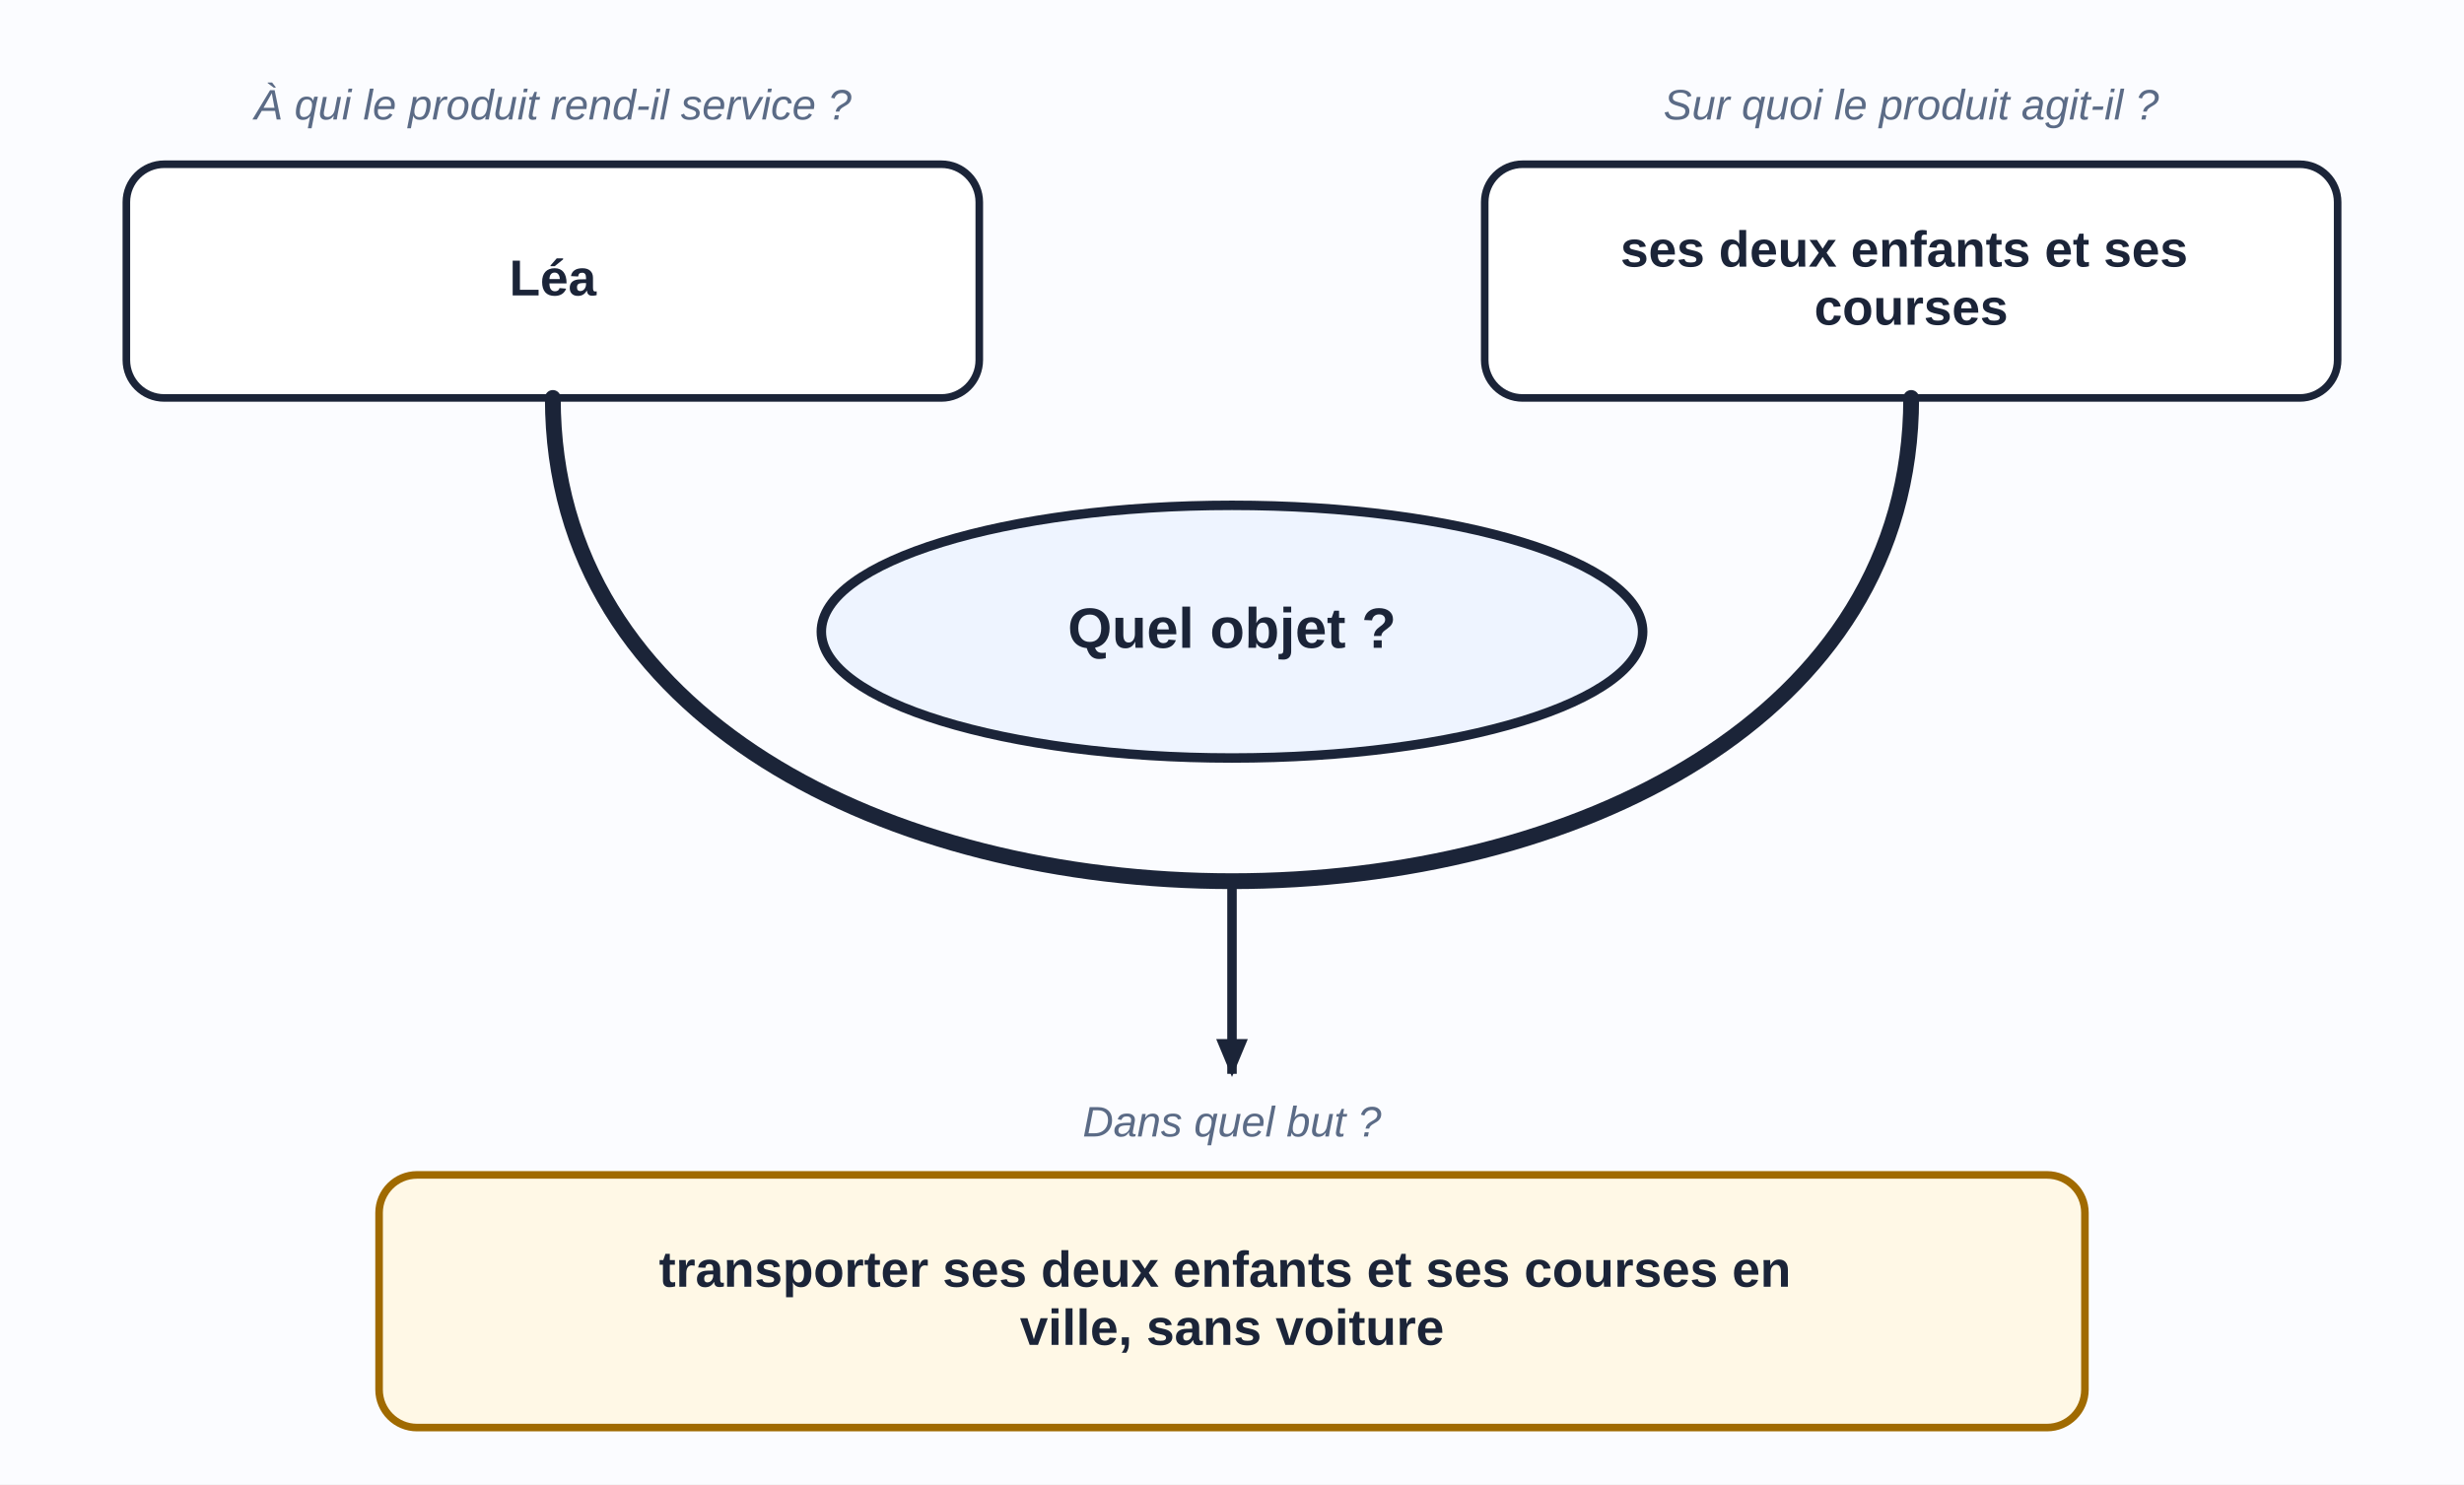
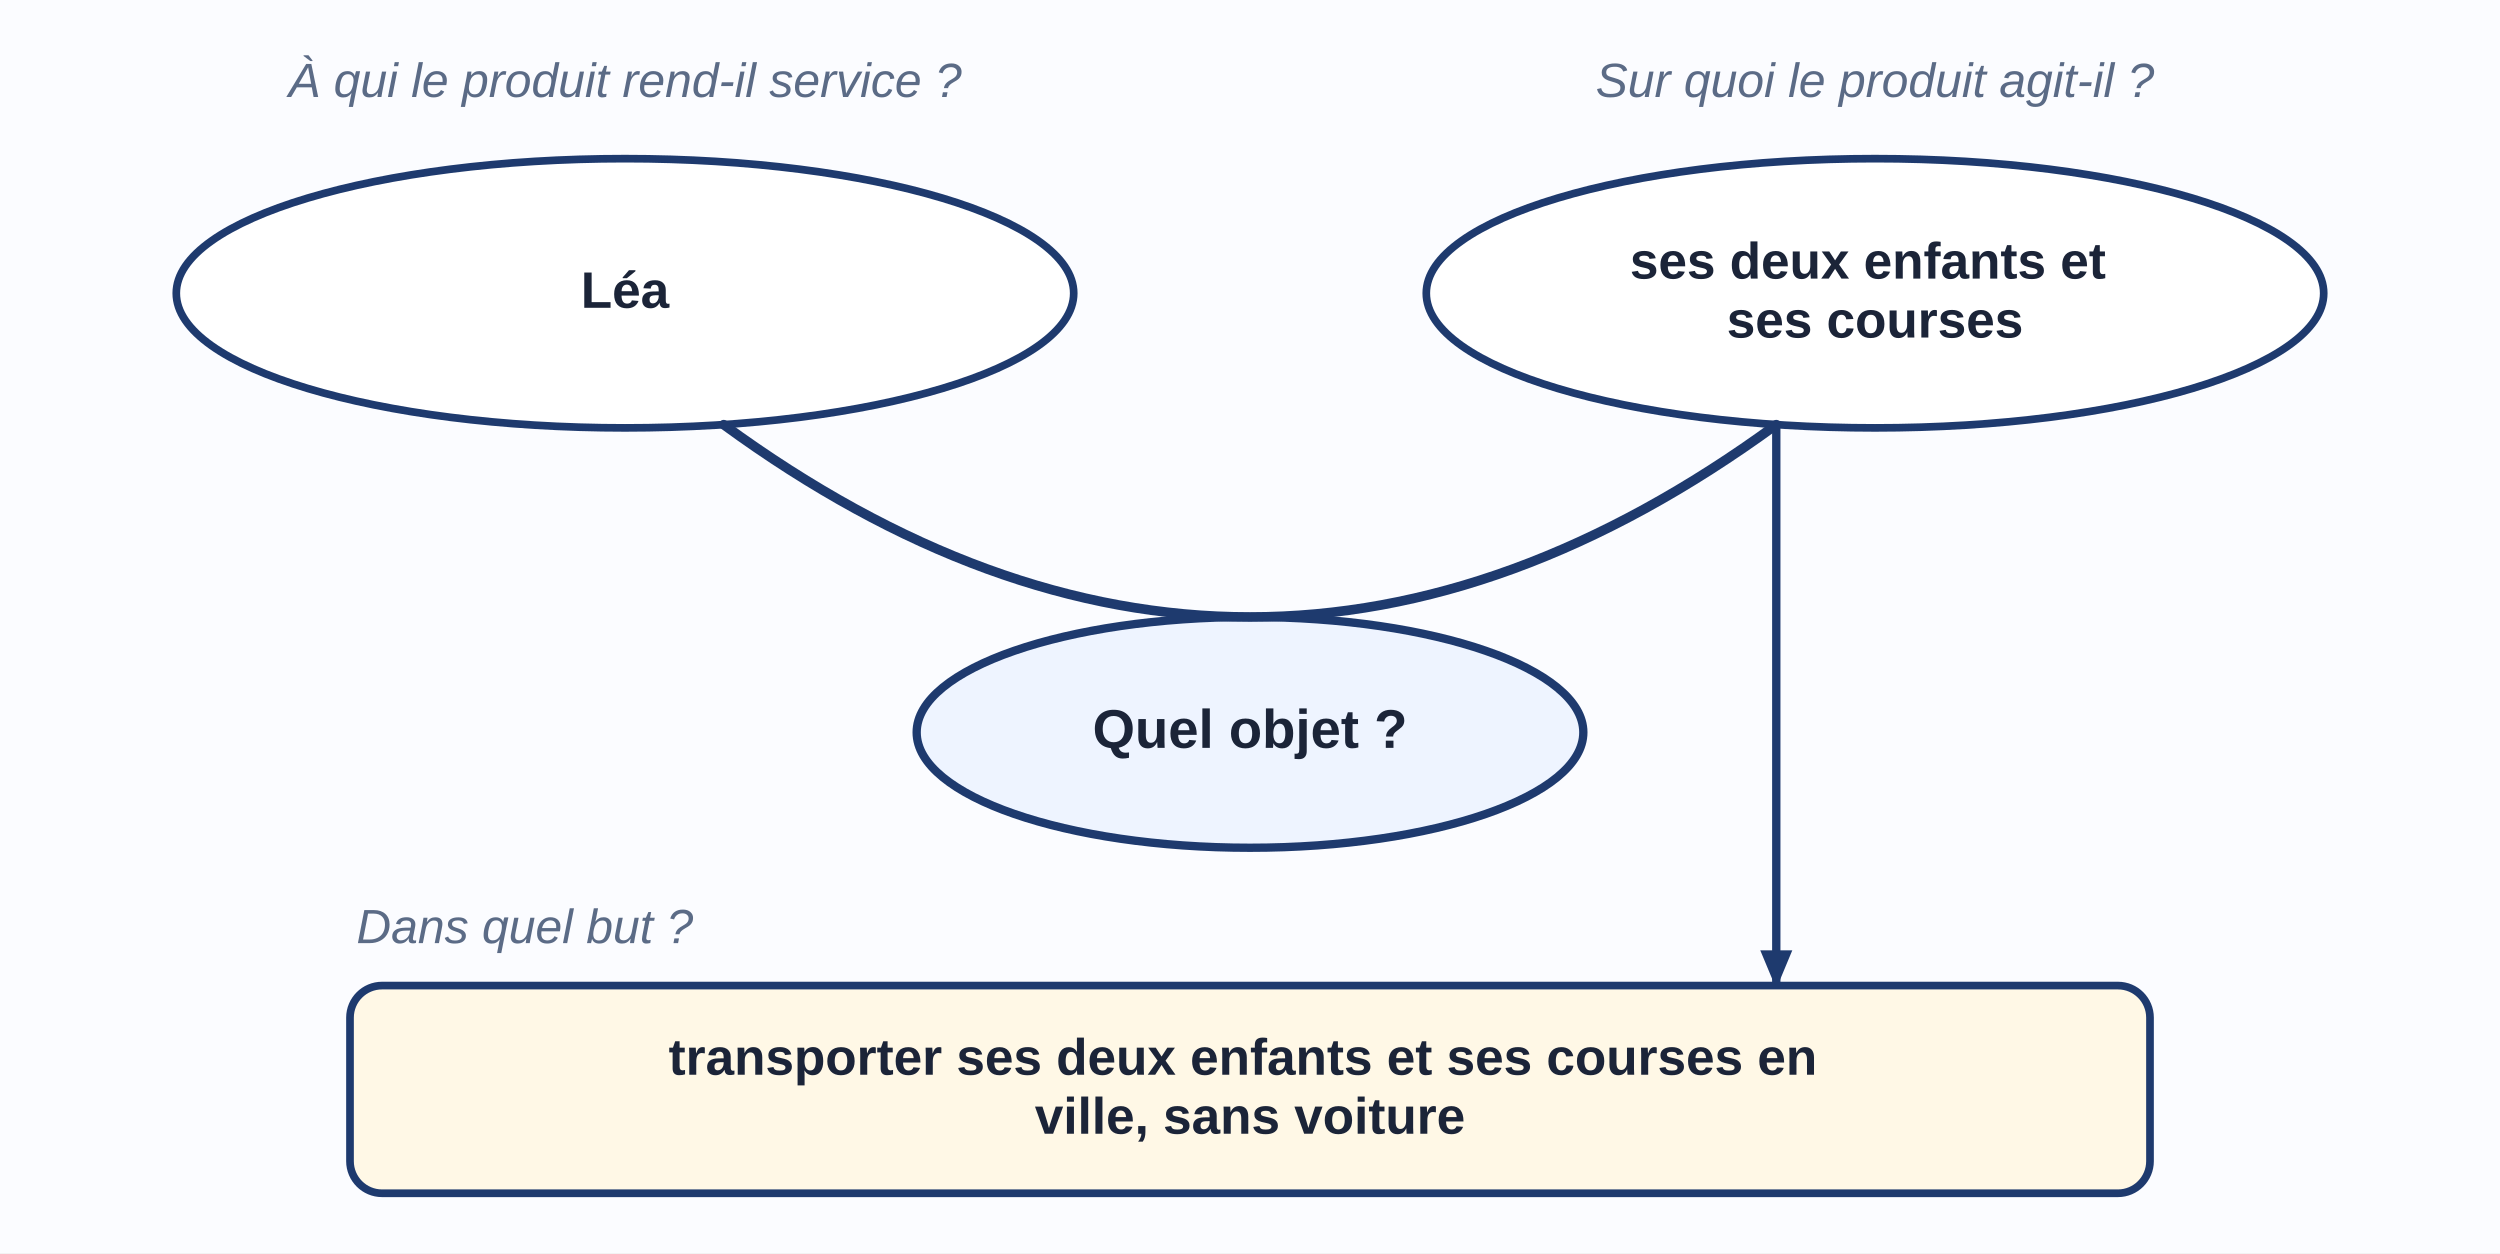
- <svg xmlns="http://www.w3.org/2000/svg" viewBox="0 0 780 470" width="780" height="470" class="schema" id="bc-besoin" role="img" aria-labelledby="bc-besoin-t bc-besoin-d" font-family="'Segoe UI',system-ui,Arial,sans-serif">
-   <rect x="0" y="0" width="780" height="470" fill="#fbfcff" />
+ <svg xmlns="http://www.w3.org/2000/svg" viewBox="0 0 780 391" width="780" height="391" class="schema" id="bc-besoin" role="img" aria-labelledby="bc-besoin-t bc-besoin-d" font-family="'Segoe UI',system-ui,Arial,sans-serif">
+   <rect x="0" y="0" width="780" height="391" fill="#fbfcff" />
  <defs>
-     <marker id="bc-besoin-pt" viewBox="0 0 12 10" refX="11" refY="5" markerWidth="12" markerHeight="10" markerUnits="userSpaceOnUse" orient="auto-start-reverse">
-       <path d="M0,0 L12,5 L0,10 z" fill="#1b2438" />
+     <marker id="bc-besoin-pb" viewBox="0 0 12 10" refX="11" refY="5" markerWidth="12" markerHeight="10" markerUnits="userSpaceOnUse" orient="auto-start-reverse">
+       <path d="M0,0 L12,5 L0,10 z" fill="#1e3a6e" />
    </marker>
  </defs>
-   <text x="175.0" y="34.0" font-size="13.5" fill="#5b6b86" text-anchor="middle" dominant-baseline="middle" font-style="italic">
-     <tspan x="175.0" dy="-0.00em">À qui le produit rend-il service ?</tspan>
+   <text x="195.0" y="26.0" font-size="15" fill="#5b6b86" text-anchor="middle" dominant-baseline="middle" font-style="italic">
+     <tspan x="195.0" dy="-0.00em">À qui le produit rend-il service ?</tspan>
  </text>
-   <text x="605.0" y="34.0" font-size="13.5" fill="#5b6b86" text-anchor="middle" dominant-baseline="middle" font-style="italic">
-     <tspan x="605.0" dy="-0.00em">Sur quoi le produit agit-il ?</tspan>
+   <ellipse cx="195.0" cy="91.5" rx="140.0" ry="42.0" fill="#ffffff" stroke="#1e3a6e" stroke-width="2.4" />
+   <text x="195.0" y="91.5" font-size="16" fill="#1b2438" text-anchor="middle" dominant-baseline="middle" font-weight="700">
+     <tspan x="195.0" dy="-0.00em">Léa</tspan>
  </text>
-   <rect x="40" y="52" width="270" height="74" rx="12" fill="#ffffff" stroke="#1b2438" stroke-width="2.4" />
-   <text x="175.0" y="89.0" font-size="16" fill="#1b2438" text-anchor="middle" dominant-baseline="middle" font-weight="700">
-     <tspan x="175.0" dy="-0.00em">Léa</tspan>
+   <text x="585.0" y="26.0" font-size="15" fill="#5b6b86" text-anchor="middle" dominant-baseline="middle" font-style="italic">
+     <tspan x="585.0" dy="-0.00em">Sur quoi le produit agit-il ?</tspan>
  </text>
-   <rect x="470" y="52" width="270" height="74" rx="12" fill="#ffffff" stroke="#1b2438" stroke-width="2.4" />
-   <text x="605.0" y="89.0" font-size="16" fill="#1b2438" text-anchor="middle" dominant-baseline="middle" font-weight="700">
-     <tspan x="605.0" dy="-0.57em">ses deux enfants et ses</tspan>
-     <tspan x="605.0" dy="1.15em">courses</tspan>
+   <ellipse cx="585.0" cy="91.5" rx="140.0" ry="42.0" fill="#ffffff" stroke="#1e3a6e" stroke-width="2.4" />
+   <text x="585.0" y="91.5" font-size="16" fill="#1b2438" text-anchor="middle" dominant-baseline="middle" font-weight="700">
+     <tspan x="585.0" dy="-0.57em">ses deux enfants et</tspan>
+     <tspan x="585.0" dy="1.15em">ses courses</tspan>
  </text>
-   <path d="M175,126 C175,330 605,330 605,126" fill="none" stroke="#1b2438" stroke-width="5" stroke-linecap="round" />
-   <ellipse cx="390" cy="200" rx="130" ry="40" fill="#eef4ff" stroke="#1b2438" stroke-width="3" />
-   <text x="390.0" y="200.0" font-size="18" fill="#1b2438" text-anchor="middle" dominant-baseline="middle" font-weight="700">
+   <ellipse cx="390.0" cy="228.5" rx="104.0" ry="36.0" fill="#eef4ff" stroke="#1e3a6e" stroke-width="2.6" />
+   <text x="390.0" y="228.5" font-size="17" fill="#1b2438" text-anchor="middle" dominant-baseline="middle" font-weight="700">
    <tspan x="390.0" dy="-0.00em">Quel objet ?</tspan>
  </text>
-   <line x1="390" y1="279" x2="390" y2="340" stroke="#1b2438" stroke-width="3" marker-end="url(#bc-besoin-pt)" />
-   <text x="390.0" y="356.0" font-size="13.5" fill="#5b6b86" text-anchor="middle" dominant-baseline="middle" font-style="italic">
-     <tspan x="390.0" dy="-0.00em">Dans quel but ?</tspan>
+   <path d="M225.8,132.5 Q390.0,252.5 554.2,132.5" fill="none" stroke="#1e3a6e" stroke-width="3" stroke-linecap="round" />
+   <text x="111.2" y="290.0" font-size="15" fill="#5b6b86" text-anchor="start" dominant-baseline="middle" font-style="italic">
+     <tspan x="111.2" dy="-0.00em">Dans quel but ?</tspan>
  </text>
-   <rect x="120" y="372" width="540" height="80" rx="12" fill="#fff8e6" stroke="#a06a00" stroke-width="2.4" />
-   <text x="390.0" y="412.0" font-size="16" fill="#1b2438" text-anchor="middle" dominant-baseline="middle" font-weight="700">
+   <rect x="109.2" y="307.5" width="561.6" height="64.8" rx="10" fill="#fff8e6" stroke="#1e3a6e" stroke-width="2.4" />
+   <text x="390.0" y="339.9" font-size="16" fill="#1b2438" text-anchor="middle" dominant-baseline="middle" font-weight="700">
    <tspan x="390.0" dy="-0.57em">transporter ses deux enfants et ses courses en</tspan>
    <tspan x="390.0" dy="1.15em">ville, sans voiture</tspan>
  </text>
+   <line x1="554.2" y1="132.5" x2="554.2" y2="307.5" stroke="#1e3a6e" stroke-width="2.6" marker-end="url(#bc-besoin-pb)" />
</svg>
